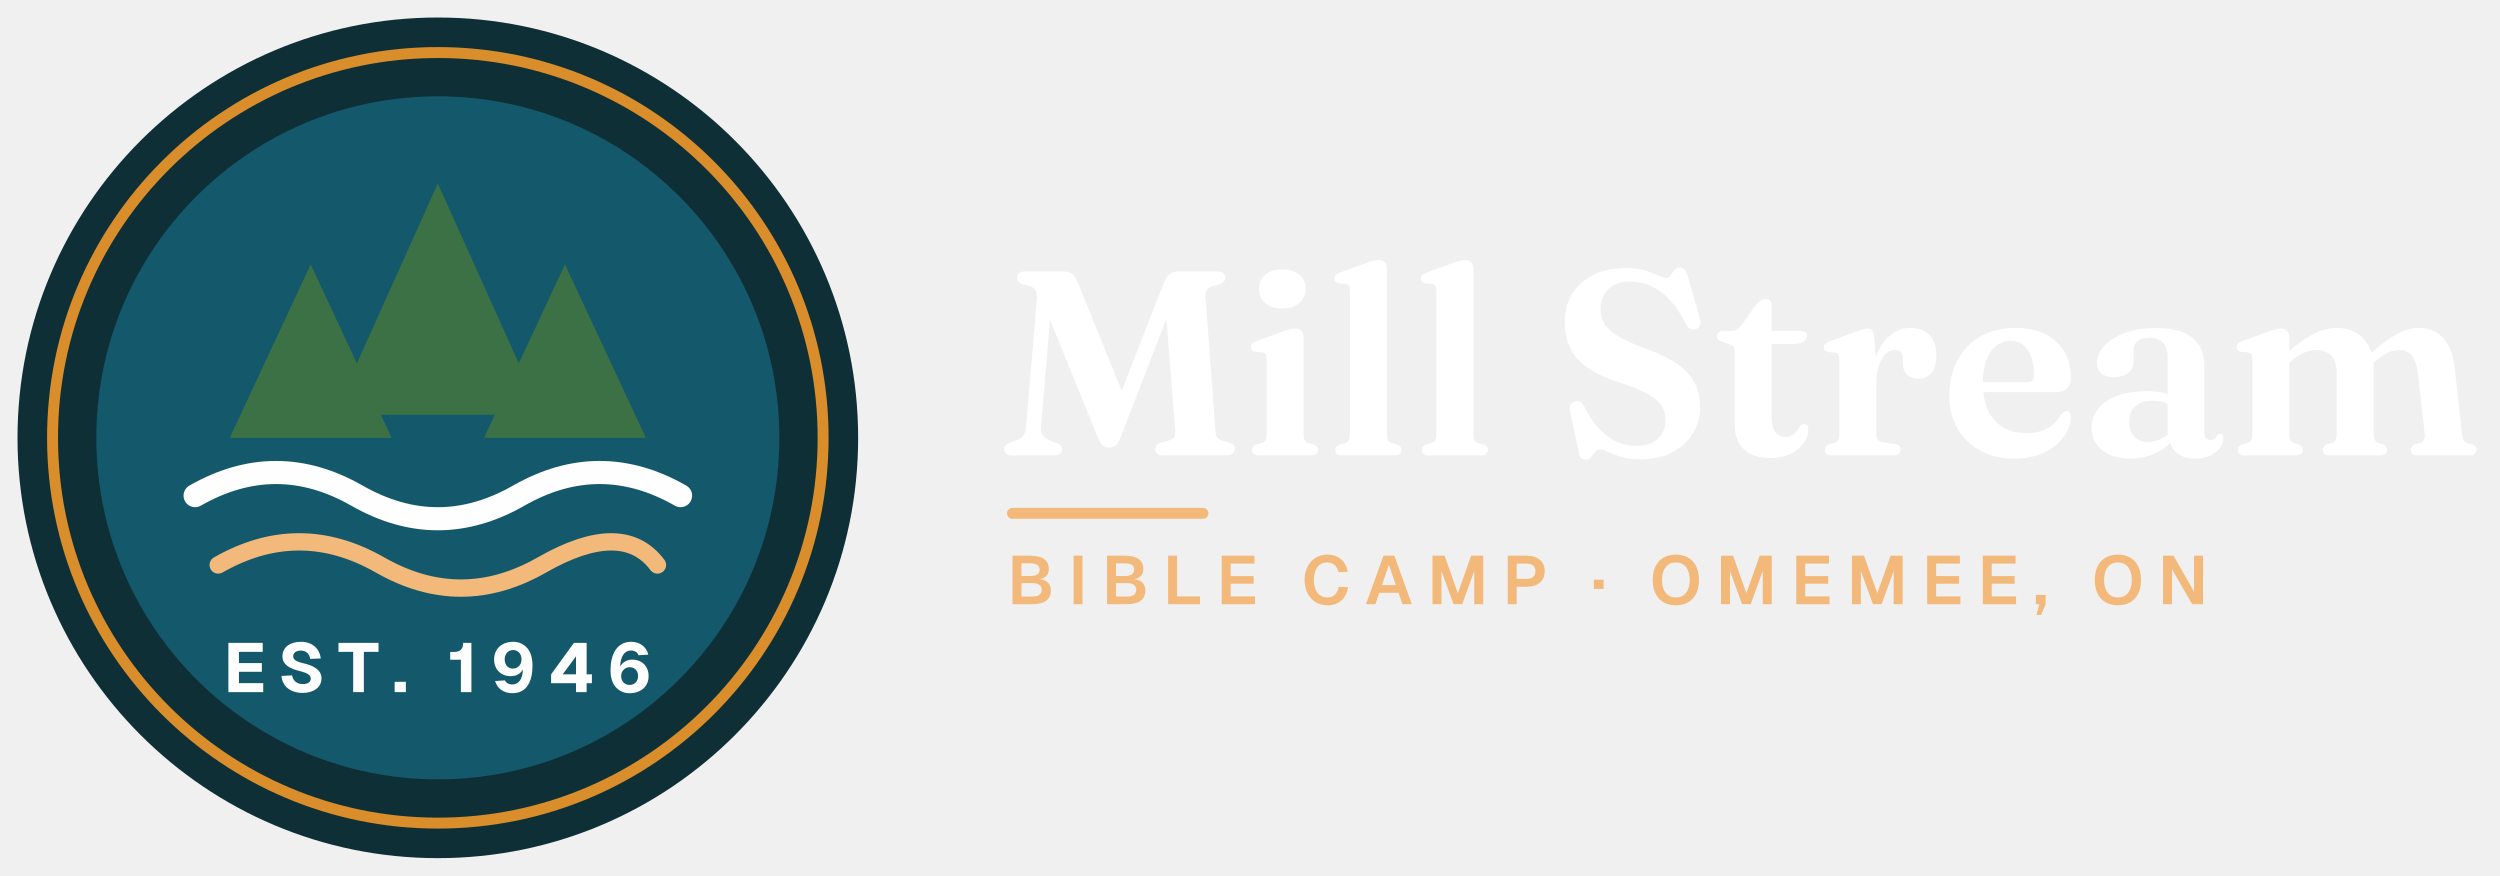
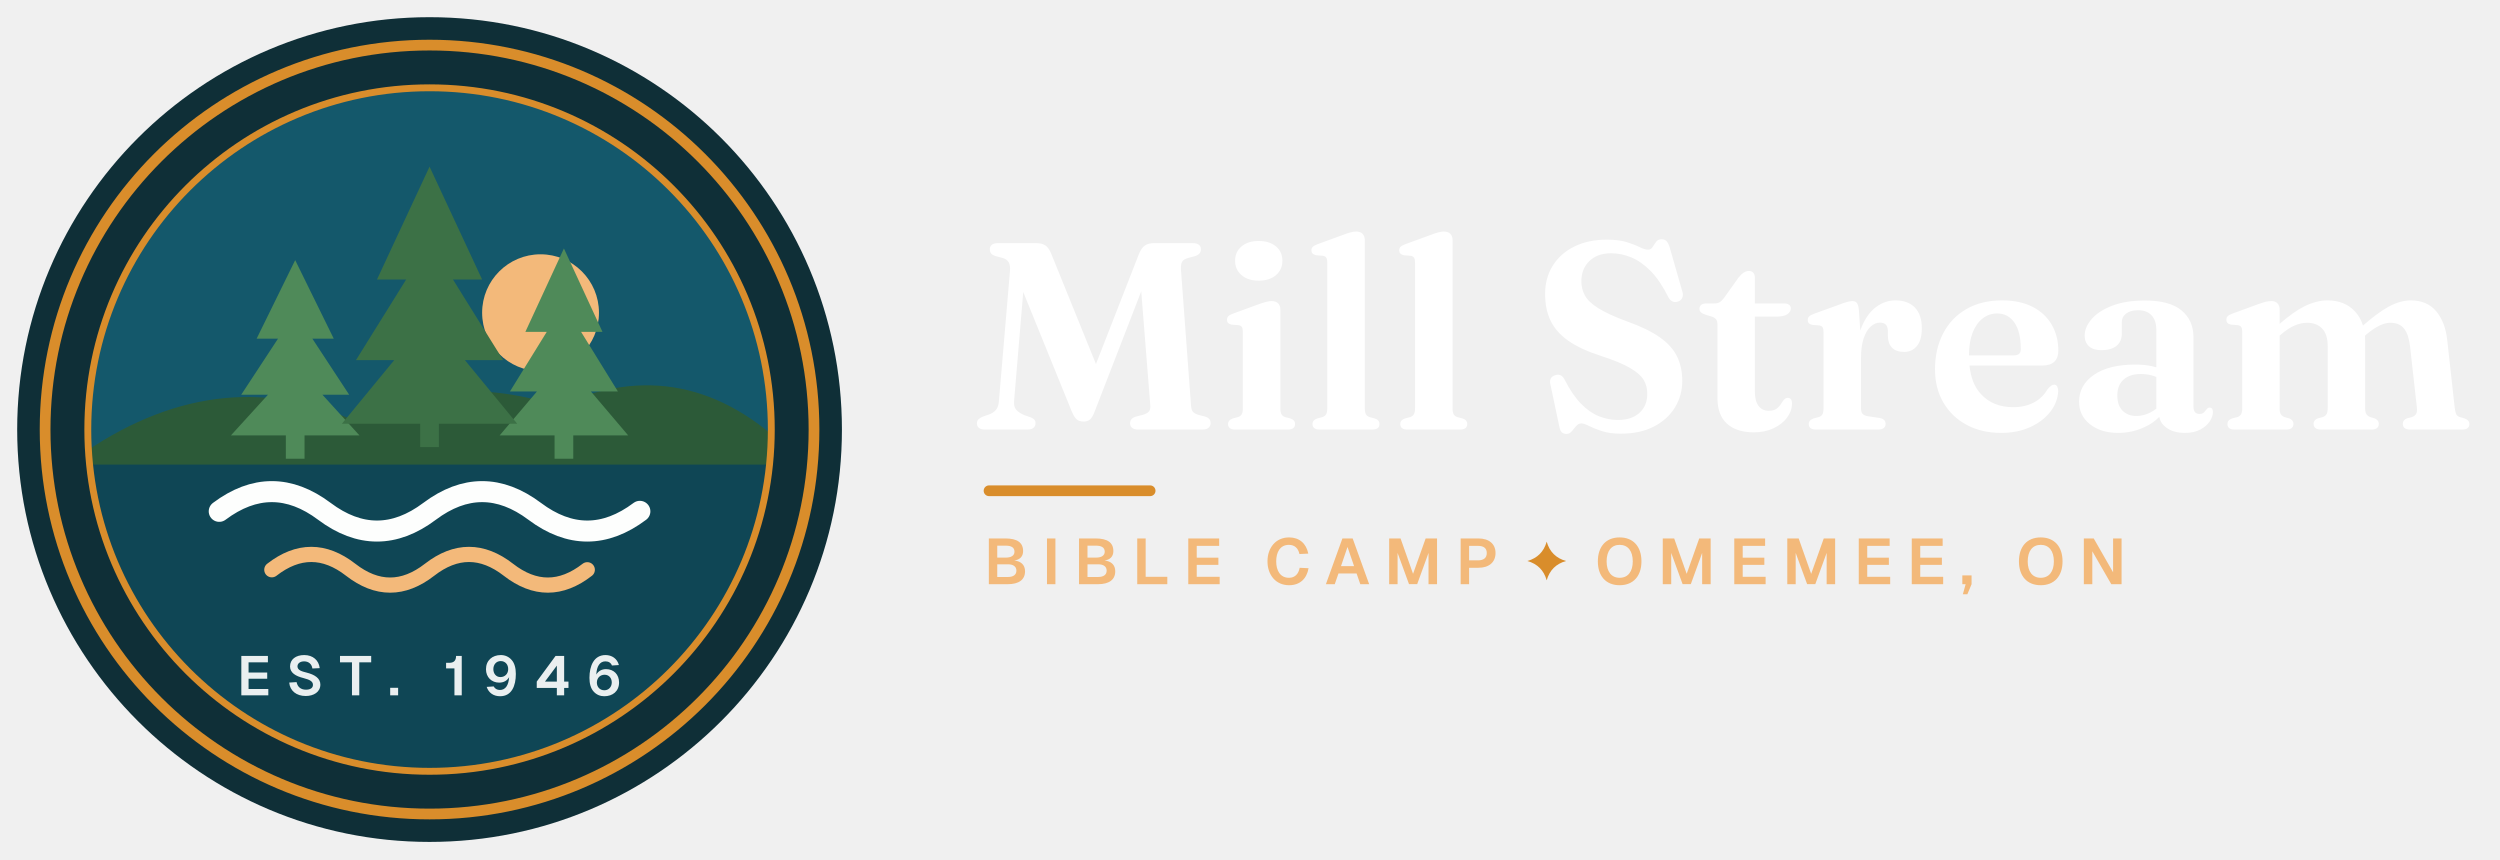
- <svg xmlns="http://www.w3.org/2000/svg" viewBox="0 0 571 200" width="5710" height="2000">
+ <svg xmlns="http://www.w3.org/2000/svg" viewBox="0 0 582 200" width="5820" height="2000">
  <g transform="translate(0 0) scale(1)">
    <circle cx="100" cy="100" r="96" fill="#0f2f37" />
-     <circle cx="100" cy="100" r="88" fill="none" stroke="#d98d2b" stroke-width="2.5" />
-     <circle cx="100" cy="100" r="78" fill="#14586b" />
-     <g transform="translate(100 100) scale(1.32) translate(-100 -102)">
-       <g fill="#3c7146">
-         <path d="M100 58 L 82 98 H 118Z" />
-         <path d="M78 72 L 64 102 H 92Z" />
-         <path d="M122 72 L 108 102 H 136Z" />
+     <circle cx="100" cy="100" r="89.5" fill="none" stroke="#d98d2b" stroke-width="2.5" />
+     <g transform="translate(100 100) scale(1.36) translate(-100 -100)">
+       <clipPath id="scene6">
+         <circle cx="100" cy="100" r="58.5" />
+       </clipPath>
+       <g clip-path="url(#scene6)">
+         <circle cx="100" cy="100" r="58.5" fill="#14586b" />
+         <circle cx="119" cy="80" r="10" fill="#f3b97a" />
+         <path d="M38 106 Q62 88 86 98 Q104 90 122 96 Q144 86 162 104 L162 130 L38 130Z" fill="#2c5a38" />
+         <rect x="30" y="106" width="140" height="70" fill="#0f4655" />
      </g>
-       <path d="M58 112 Q 72 104 86 112 T 114 112 T 142 112" stroke="#fdfefd" stroke-width="4" fill="none" stroke-linecap="round" />
-       <path d="M62 124 Q 76 116 90 124 T 118 124 T 138 124" stroke="#f3b97a" stroke-width="3" fill="none" stroke-linecap="round" />
-       <path fill="#fdfefd" d="M63.76 137.48L63.76 146L69.79 146L69.79 144.45L65.59 144.45L65.59 142.48L69.55 142.48L69.55 140.97L65.59 140.97L65.59 139.03L69.70 139.03L69.70 137.48ZM74.78 143.10L72.95 143.20C73.08 145.00 74.52 146.14 76.61 146.14C78.44 146.14 79.87 145.23 79.87 143.61C79.87 142.26 78.66 141.43 76.76 141.01C75.87 140.79 75.01 140.56 74.97 139.83C74.95 139.22 75.50 138.81 76.29 138.81C77.19 138.81 77.81 139.38 77.91 140.25L79.74 140.18C79.55 138.45 78.25 137.29 76.33 137.29C74.40 137.29 73.11 138.26 73.11 139.81C73.11 141.19 74.29 141.93 76.14 142.36C77.46 142.70 78.00 143.05 78.01 143.67C78.02 144.28 77.47 144.61 76.65 144.61C75.59 144.61 74.95 144.02 74.78 143.10ZM89.74 137.48L82.81 137.48L82.81 139.03L85.35 139.03L85.35 146L87.20 146L87.20 139.03L89.74 139.03ZM92.53 144.21L92.53 146L94.47 146L94.47 144.21ZM102.80 139.05L102.14 139.05L102.14 140.40L103.99 140.40L103.99 146L105.81 146L105.81 137.48L104.38 137.48C104.37 138.56 103.87 139.05 102.80 139.05ZM109.74 140.36C109.74 142.09 110.95 143.24 112.59 143.24C113.69 143.24 114.35 142.74 114.73 142.09C114.66 143.68 114.06 144.68 112.85 144.68C112.30 144.68 111.85 144.43 111.61 143.97L109.90 144.08C110.32 145.42 111.41 146.19 112.91 146.19C115.45 146.19 116.38 144.04 116.38 141.44C116.38 140.16 116.08 139.12 115.53 138.45C114.88 137.66 113.99 137.29 113.04 137.29C111.17 137.29 109.74 138.43 109.74 140.36ZM111.57 140.34C111.57 139.42 112.14 138.72 113.02 138.72C113.92 138.72 114.49 139.42 114.48 140.34C114.47 141.24 113.88 141.93 112.97 141.93C112.11 141.93 111.57 141.24 111.57 140.34ZM125.75 137.48L123.54 137.48L119.60 142.93L119.60 144.46L123.91 144.46L123.91 146L125.75 146L125.75 144.46L126.66 144.46L126.66 142.92L125.75 142.92ZM121.61 142.92L123.91 139.80L123.91 142.92ZM134.73 139.62L136.42 139.52C136.09 138.10 134.87 137.29 133.46 137.29C130.93 137.29 129.88 139.56 129.88 142.18C129.88 143.41 130.17 144.43 130.75 145.09C131.38 145.82 132.22 146.19 133.16 146.19C135.05 146.19 136.47 145.11 136.47 143.22C136.47 141.52 135.32 140.38 133.63 140.38C132.75 140.38 132.01 140.78 131.55 141.56C131.62 139.88 132.25 138.80 133.42 138.80C134.06 138.80 134.51 139.09 134.73 139.62ZM131.72 143.22C131.73 142.33 132.35 141.69 133.24 141.69C134.07 141.69 134.65 142.33 134.65 143.22C134.65 144.10 134.05 144.76 133.19 144.76C132.32 144.76 131.71 144.10 131.72 143.22Z" />
+       <path fill="#4f8a59" d="M77 71 L83.6 84.44 L70.4 84.44ZM77 79.96 L86.24 94.04 L67.76 94.04ZM77 88.92 L88 101 L66 101ZM75.4 100h3.2v5h-3.2ZM123 69 L129.6 83.28 L116.4 83.28ZM123 78.52 L132.24 93.48 L113.76 93.48ZM123 88.04 L134 101 L112 101ZM121.4 100h3.2v5h-3.2Z" />
+       <path fill="#3c7146" d="M100 55 L109 74.32 L91 74.32ZM100 67.88 L112.6 88.12 L87.4 88.12ZM100 80.76 L115 99 L85 99ZM98.4 98h3.2v5h-3.2Z" />
+       <path d="M64 114 c6 -4.5 12 -4.5 18 0 s12 4.5 18 0 s12 -4.5 18 0 s12 4.5 18 0" stroke="#fdfefd" stroke-width="3.6" fill="none" stroke-linecap="round" />
+       <path d="M73 124 c4.5 -3.5 9 -3.5 13.5 0 s9 3.5 13.5 0 s9 -3.5 13.5 0 s9 3.5 13.5 0" stroke="#f3b97a" stroke-width="2.6" fill="none" stroke-linecap="round" />
+       <path fill="#fdfefd" fill-opacity="0.92" d="M67.78 138.75L67.78 145.50L72.40 145.50L72.40 144.41L69.02 144.41L69.02 142.65L72.21 142.65L72.21 141.59L69.02 141.59L69.02 139.85L72.33 139.85L72.33 138.75ZM77.24 143.23L75.98 143.31C76.09 144.71 77.21 145.61 78.80 145.61C80.18 145.61 81.31 144.92 81.31 143.65C81.31 142.58 80.34 141.95 78.94 141.60C78.20 141.41 77.41 141.22 77.39 140.56C77.38 140.03 77.85 139.68 78.53 139.68C79.31 139.68 79.85 140.16 79.94 140.90L81.20 140.84C81.05 139.51 80.05 138.60 78.55 138.60C77.09 138.60 76.12 139.35 76.12 140.55C76.12 141.64 77.08 142.21 78.42 142.54C79.56 142.83 80.04 143.14 80.04 143.70C80.05 144.25 79.56 144.53 78.85 144.53C77.93 144.53 77.39 144.02 77.24 143.23ZM90.01 138.75L84.67 138.75L84.67 139.85L86.72 139.85L86.72 145.50L87.97 145.50L87.97 139.85L90.01 139.85ZM93.26 144.21L93.26 145.50L94.62 145.50L94.62 144.21ZM103.35 139.93L102.83 139.93L102.83 140.88L104.26 140.88L104.26 145.50L105.51 145.50L105.51 138.75L104.54 138.75C104.53 139.57 104.16 139.93 103.35 139.93ZM109.66 141.03C109.66 142.39 110.61 143.32 111.92 143.32C112.74 143.32 113.29 142.95 113.62 142.39C113.53 143.76 113.01 144.58 112.04 144.58C111.56 144.58 111.18 144.36 110.98 143.97L109.78 144.05C110.11 145.07 110.96 145.65 112.07 145.65C114.06 145.65 114.77 143.88 114.77 141.83C114.77 140.81 114.53 139.98 114.07 139.46C113.57 138.87 112.90 138.60 112.20 138.60C110.75 138.60 109.66 139.51 109.66 141.03ZM110.92 141.01C110.92 140.22 111.43 139.63 112.18 139.63C112.96 139.63 113.47 140.22 113.46 141.01C113.46 141.79 112.92 142.37 112.13 142.37C111.40 142.37 110.92 141.79 110.92 141.01ZM123.04 138.75L121.57 138.75L118.35 143.14L118.35 144.23L121.79 144.23L121.79 145.50L123.04 145.50L123.04 144.23L123.78 144.23L123.78 143.14L123.04 143.14ZM119.76 143.14L121.79 140.41L121.79 143.14ZM131.22 140.39L132.41 140.31C132.13 139.22 131.21 138.60 130.12 138.60C128.14 138.60 127.37 140.44 127.37 142.50C127.37 143.50 127.60 144.31 128.07 144.83C128.56 145.39 129.21 145.65 129.90 145.65C131.37 145.65 132.44 144.78 132.44 143.29C132.44 141.93 131.54 141.01 130.20 141.01C129.49 141.01 128.90 141.33 128.54 141.94C128.61 140.53 129.14 139.68 130.10 139.68C130.64 139.68 131.04 139.92 131.22 140.39ZM128.64 143.29C128.65 142.52 129.20 141.97 129.97 141.97C130.69 141.97 131.19 142.52 131.19 143.29C131.19 144.06 130.66 144.63 129.92 144.63C129.16 144.63 128.63 144.06 128.64 143.29Z" />
    </g>
+     <circle cx="100" cy="100" r="79.56" fill="none" stroke="#d98d2b" stroke-width="1.6" />
  </g>
-   <path fill="#ffffff" d="M246.21 64.61L256.20 89.24L265.77 64.73Q266.34 63.20 267.13 62.60Q267.93 62 269.31 62L269.31 62L277.98 62Q278.91 62 279.38 62.36Q279.84 62.72 279.84 63.38L279.84 63.38Q279.84 63.95 279.52 64.33Q279.21 64.70 278.55 64.91L278.55 64.91L277.02 65.33Q276 65.60 275.64 66.14Q275.28 66.68 275.34 67.88L275.34 67.88L277.62 98.57Q277.68 99.59 278.06 100.01Q278.43 100.43 279.33 100.70L279.33 100.70L280.83 101.09Q281.46 101.30 281.75 101.66Q282.03 102.02 282.03 102.56L282.03 102.56Q282.03 103.16 281.58 103.58Q281.13 104 280.20 104L280.20 104L265.74 104Q264.81 104 264.35 103.63Q263.88 103.25 263.88 102.62L263.88 102.62Q263.88 102.08 264.17 101.70Q264.45 101.33 265.17 101.09L265.17 101.09L266.70 100.70Q267.75 100.40 268.13 99.95Q268.50 99.50 268.44 98.57L268.44 98.57L266.40 72.86L255.93 99.89Q255.39 101.33 254.82 101.77Q254.25 102.20 253.47 102.20L253.47 102.20Q252.90 102.20 252.42 102.03Q251.94 101.87 251.53 101.36Q251.13 100.85 250.68 99.77L250.68 99.77L239.82 73.01L237.75 97.67Q237.66 98.96 238.31 99.62Q238.95 100.28 240.09 100.76L240.09 100.76L241.56 101.27Q242.04 101.48 242.31 101.77Q242.58 102.05 242.58 102.56L242.58 102.56Q242.58 103.22 242.13 103.61Q241.68 104 240.75 104L240.75 104L231.21 104Q230.28 104 229.83 103.63Q229.38 103.25 229.38 102.62Q229.38 101.99 229.77 101.64Q230.16 101.30 230.79 101.06L230.79 101.06L231.99 100.64Q233.01 100.31 233.63 99.62Q234.24 98.93 234.33 97.64L234.33 97.64L236.82 68.42Q236.94 67.01 236.53 66.31Q236.13 65.60 235.11 65.33L235.11 65.33L233.64 64.94Q232.95 64.73 232.62 64.37Q232.29 64.01 232.29 63.41L232.29 63.41Q232.29 62 234.18 62L234.18 62L242.73 62Q244.02 62 244.81 62.52Q245.61 63.05 246.21 64.61L246.21 64.61ZM297.75 76.94L297.75 76.94L297.75 99.20Q297.75 100.13 298.00 100.56Q298.26 101 298.80 101.18L298.80 101.18L299.94 101.48Q300.51 101.66 300.78 101.97Q301.05 102.29 301.05 102.77L301.05 102.77Q301.05 103.34 300.66 103.67Q300.27 104 299.40 104L299.40 104L287.58 104Q286.74 104 286.35 103.67Q285.96 103.34 285.96 102.77L285.96 102.77Q285.96 102.32 286.23 102.00Q286.50 101.69 287.07 101.48L287.07 101.48L288.24 101.18Q288.78 100.97 289.03 100.55Q289.29 100.13 289.29 99.20L289.29 99.20L289.29 82.01Q289.29 81.23 289.06 80.90Q288.84 80.57 288.33 80.48L288.33 80.48L286.74 80.36Q286.20 80.24 285.96 79.97Q285.72 79.70 285.72 79.28L285.72 79.28Q285.72 78.77 286.00 78.47Q286.29 78.17 287.10 77.87L287.10 77.87L292.68 75.83Q293.85 75.41 294.55 75.23Q295.26 75.05 295.74 75.05L295.74 75.05Q296.76 75.05 297.25 75.58Q297.75 76.10 297.75 76.94ZM292.86 70.46L292.86 70.46Q290.46 70.46 289.00 69.22Q287.55 67.97 287.55 65.96L287.55 65.96Q287.55 63.95 289.00 62.73Q290.46 61.52 292.86 61.52L292.86 61.52Q295.29 61.52 296.74 62.73Q298.20 63.95 298.20 65.96L298.20 65.96Q298.20 67.97 296.74 69.22Q295.29 70.46 292.86 70.46ZM316.77 61.31L316.77 61.31L316.77 99.20Q316.77 100.13 317.02 100.56Q317.28 101 317.82 101.18L317.82 101.18L318.96 101.48Q319.53 101.66 319.80 101.97Q320.07 102.29 320.07 102.77L320.07 102.77Q320.07 103.34 319.68 103.67Q319.29 104 318.42 104L318.42 104L306.60 104Q305.76 104 305.37 103.67Q304.98 103.34 304.98 102.77L304.98 102.77Q304.98 102.32 305.25 102.00Q305.52 101.69 306.09 101.48L306.09 101.48L307.26 101.18Q307.80 100.97 308.05 100.55Q308.31 100.13 308.31 99.20L308.31 99.20L308.31 66.35Q308.31 65.60 308.08 65.27Q307.86 64.94 307.35 64.85L307.35 64.85L305.76 64.73Q305.22 64.58 304.98 64.31Q304.74 64.04 304.74 63.62L304.74 63.62Q304.74 63.14 305.04 62.84Q305.34 62.54 306.12 62.24L306.12 62.24L311.70 60.20Q312.90 59.75 313.59 59.57Q314.28 59.39 314.79 59.39L314.79 59.39Q315.78 59.39 316.27 59.91Q316.77 60.44 316.77 61.31ZM336.54 61.31L336.54 61.31L336.54 99.20Q336.54 100.13 336.79 100.56Q337.05 101 337.59 101.18L337.59 101.18L338.73 101.48Q339.30 101.66 339.57 101.97Q339.84 102.29 339.84 102.77L339.84 102.77Q339.84 103.34 339.45 103.67Q339.06 104 338.19 104L338.19 104L326.37 104Q325.53 104 325.14 103.67Q324.75 103.34 324.75 102.77L324.75 102.77Q324.75 102.32 325.02 102.00Q325.29 101.69 325.86 101.48L325.86 101.48L327.03 101.18Q327.57 100.97 327.82 100.55Q328.08 100.13 328.08 99.20L328.08 99.20L328.08 66.35Q328.08 65.60 327.85 65.27Q327.63 64.94 327.12 64.85L327.12 64.85L325.53 64.73Q324.99 64.58 324.75 64.31Q324.51 64.04 324.51 63.62L324.51 63.62Q324.51 63.14 324.81 62.84Q325.11 62.54 325.89 62.24L325.89 62.24L331.47 60.20Q332.67 59.75 333.36 59.57Q334.05 59.39 334.56 59.39L334.56 59.39Q335.55 59.39 336.04 59.91Q336.54 60.44 336.54 61.31ZM374.40 104.93L374.40 104.93Q371.94 104.93 370.17 104.34Q368.40 103.76 367.27 103.19Q366.15 102.62 365.61 102.62L365.61 102.62Q365.01 102.62 364.62 102.98Q364.23 103.34 363.88 103.81Q363.54 104.27 363.15 104.63Q362.76 104.99 362.19 104.99L362.19 104.99Q361.56 104.99 361.15 104.61Q360.75 104.24 360.60 103.37L360.60 103.37L358.53 93.59Q358.41 92.93 358.69 92.45Q358.98 91.97 359.64 91.76L359.64 91.76Q360.36 91.52 360.90 91.79Q361.44 92.06 361.83 92.84L361.83 92.84Q363.54 96.20 365.47 98.18Q367.41 100.16 369.51 101Q371.61 101.84 373.80 101.84L373.80 101.84Q376.86 101.84 378.63 100.25Q380.40 98.66 380.40 95.99L380.40 95.99Q380.43 94.25 379.62 92.86Q378.81 91.46 376.56 90.14Q374.31 88.82 369.90 87.38L369.90 87.38Q365.34 85.91 362.59 83.97Q359.85 82.04 358.62 79.46Q357.39 76.88 357.39 73.46L357.39 73.46Q357.39 69.83 359.11 67.07Q360.84 64.31 363.97 62.77Q367.11 61.22 371.31 61.22L371.31 61.22Q374.01 61.22 375.78 61.77Q377.55 62.33 378.69 62.90Q379.83 63.47 380.58 63.47L380.58 63.47Q381.24 63.47 381.60 62.88Q381.96 62.30 382.38 61.72Q382.80 61.13 383.64 61.13L383.64 61.13Q384.30 61.13 384.73 61.55Q385.17 61.97 385.50 63.11L385.50 63.11L388.32 72.95Q388.56 73.73 388.27 74.34Q387.99 74.96 387.30 75.17L387.30 75.17Q386.61 75.41 386.05 75.13Q385.50 74.84 385.14 74.15L385.14 74.15Q383.28 70.43 381.16 68.28Q379.05 66.14 376.80 65.21Q374.55 64.28 372.24 64.28L372.24 64.28Q369.18 64.28 367.36 66.03Q365.55 67.79 365.55 70.61L365.55 70.61Q365.55 72.32 366.34 73.79Q367.14 75.26 369.36 76.66Q371.58 78.05 375.78 79.61L375.78 79.61Q380.43 81.26 383.17 83.18Q385.92 85.10 387.10 87.52Q388.29 89.93 388.29 93.05L388.29 93.05Q388.29 96.32 386.64 99.02Q384.99 101.72 381.90 103.33Q378.81 104.93 374.40 104.93ZM394.86 78.53L394.86 78.53L393.48 78.11Q392.76 77.87 392.46 77.56Q392.16 77.24 392.16 76.82L392.16 76.82Q392.16 76.22 392.56 75.91Q392.97 75.59 393.66 75.59L393.66 75.59L395.49 75.59Q396.21 75.59 396.69 75.32Q397.17 75.05 397.68 74.36L397.68 74.36L400.95 69.77Q401.58 68.99 402.15 68.63Q402.72 68.27 403.29 68.27L403.29 68.27Q403.92 68.27 404.28 68.66Q404.64 69.05 404.64 69.80L404.64 69.80L404.64 75.59L411.24 75.59Q411.93 75.59 412.33 75.88Q412.74 76.16 412.74 76.70L412.74 76.70Q412.74 77.48 411.96 78.02Q411.18 78.56 409.44 78.56L409.44 78.56L404.64 78.56L404.64 95.45Q404.64 97.55 405.46 98.66Q406.29 99.77 407.76 99.77L407.76 99.77Q408.87 99.77 409.48 99.33Q410.10 98.90 410.46 98.33Q410.82 97.76 411.16 97.33Q411.51 96.89 412.05 96.86L412.05 96.86Q412.50 96.86 412.75 97.16Q413.01 97.46 413.01 98.15L413.01 98.15Q412.98 99.86 411.88 101.33Q410.79 102.80 408.84 103.72Q406.89 104.63 404.40 104.63L404.40 104.63Q400.56 104.63 398.38 102.69Q396.21 100.76 396.21 96.86L396.21 96.86L396.21 80.30Q396.21 79.52 395.89 79.14Q395.58 78.77 394.86 78.53ZM428.07 76.97L428.07 76.97L428.40 81.68Q428.55 81.23 428.73 80.81L428.73 80.81Q429.96 77.87 431.97 76.39Q433.98 74.90 436.29 74.90L436.29 74.90Q439.14 74.90 440.70 76.52Q442.26 78.14 442.26 81.17L442.26 81.17Q442.26 83.87 441.15 85.19Q440.04 86.51 438.27 86.51L438.27 86.51Q436.47 86.51 435.54 85.55Q434.61 84.59 434.61 82.88L434.61 82.88L434.61 81.80Q434.58 80.84 434.16 80.38Q433.74 79.91 432.78 79.91L432.78 79.91Q431.73 79.91 430.75 80.78Q429.78 81.65 429.16 83.42Q428.55 85.19 428.55 87.95L428.55 87.95L428.55 99.17Q428.55 100.04 428.89 100.44Q429.24 100.85 430.14 101L430.14 101L432.72 101.39Q433.41 101.51 433.75 101.84Q434.10 102.17 434.10 102.74L434.10 102.74Q434.10 103.34 433.66 103.67Q433.23 104 432.42 104L432.42 104L418.41 104Q417.57 104 417.18 103.67Q416.79 103.34 416.79 102.77L416.79 102.77Q416.79 102.32 417.06 102.00Q417.33 101.69 417.90 101.48L417.90 101.48L419.07 101.18Q419.61 101 419.86 100.56Q420.12 100.13 420.12 99.20L420.12 99.20L420.12 82.07Q420.12 81.29 419.89 80.96Q419.67 80.63 419.16 80.54L419.16 80.54L417.57 80.42Q417.03 80.30 416.79 80.03Q416.55 79.76 416.55 79.34L416.55 79.34Q416.55 78.83 416.85 78.53Q417.15 78.23 417.93 77.93L417.93 77.93L423.39 75.95Q424.86 75.38 425.55 75.22Q426.24 75.05 426.63 75.05L426.63 75.05Q427.29 75.05 427.62 75.48Q427.95 75.92 428.07 76.97ZM473.01 86.27L473.01 86.27Q473.01 87.86 472.11 88.72Q471.21 89.57 469.47 89.57L469.47 89.57L453.00 89.57Q453.42 93.74 455.61 96.05L455.61 96.05Q458.31 98.96 462.84 98.96L462.84 98.96Q465.48 98.96 467.47 97.91Q469.47 96.86 470.58 94.91L470.58 94.91Q471.12 94.31 471.43 94.10Q471.75 93.89 472.08 93.89L472.08 93.89Q472.56 93.89 472.77 94.33Q472.98 94.76 472.98 95.36L472.98 95.36Q472.86 97.88 471.18 100.03Q469.50 102.17 466.65 103.46Q463.80 104.75 460.11 104.75L460.11 104.75Q455.76 104.75 452.40 102.97Q449.04 101.18 447.13 97.95Q445.23 94.73 445.23 90.41L445.23 90.41Q445.23 85.88 447.04 82.37Q448.86 78.86 452.25 76.88Q455.64 74.90 460.35 74.90L460.35 74.90Q464.37 74.90 467.20 76.36Q470.04 77.81 471.52 80.38Q473.01 82.94 473.01 86.27ZM452.88 87.29L463.02 87.29Q464.55 87.29 464.55 85.91L464.55 85.91Q464.55 81.95 463.11 79.89Q461.67 77.84 459.24 77.84L459.24 77.84Q457.38 77.84 455.94 78.98Q454.50 80.12 453.69 82.22L453.69 82.22Q452.88 84.32 452.88 87.29L452.88 87.29ZM477.69 97.73L477.69 97.73Q477.69 93.98 481.03 91.67Q484.38 89.36 490.38 89.36L490.38 89.36Q492.33 89.36 493.92 89.69L493.92 89.69Q494.52 89.81 495.09 89.99L495.09 89.99L495.09 81.53Q495.09 79.43 494.02 78.28Q492.96 77.12 491.01 77.12L491.01 77.12Q489.24 77.12 488.28 77.87Q487.32 78.62 487.32 79.73L487.32 79.73L487.32 82.37Q487.32 84.17 486.12 85.14Q484.92 86.12 482.73 86.12L482.73 86.12Q480.87 86.12 479.91 85.23Q478.95 84.35 478.95 82.82L478.95 82.82Q478.95 80.93 480.51 79.12Q482.07 77.30 485.10 76.12Q488.13 74.93 492.57 74.93L492.57 74.93Q498.09 74.93 500.77 77.17Q503.46 79.40 503.46 83.21L503.46 83.21L503.46 98.81Q503.46 99.65 503.80 100.07Q504.15 100.49 504.78 100.49L504.78 100.49Q505.44 100.49 505.77 100.17Q506.10 99.86 506.34 99.53L506.34 99.53Q506.49 99.32 506.67 99.19Q506.85 99.05 507.12 99.05L507.12 99.05Q507.48 99.05 507.66 99.32Q507.84 99.59 507.84 100.04L507.84 100.04Q507.84 101.06 507.13 102.14Q506.43 103.22 505.03 103.98Q503.64 104.75 501.54 104.75L501.54 104.75Q498.87 104.75 497.28 103.52L497.28 103.52Q496.05 102.62 495.75 101.15L495.75 101.15Q494.37 102.59 492.42 103.46L492.42 103.46Q489.63 104.75 486.51 104.75L486.51 104.75Q482.58 104.75 480.13 102.80Q477.69 100.85 477.69 97.73ZM495.09 99.29L495.09 92.15Q494.49 91.91 493.89 91.76L493.89 91.76Q492.81 91.49 491.58 91.49L491.58 91.49Q489.09 91.49 487.69 92.77Q486.30 94.04 486.30 96.29Q486.30 98.54 487.48 99.74Q488.67 100.94 490.56 100.94L490.56 100.94Q492.18 100.94 493.68 100.19L493.68 100.19Q494.43 99.83 495.09 99.29L495.09 99.29ZM522.87 76.94L522.87 76.94L522.87 80.18Q525.99 77.48 528.36 76.28L528.36 76.28Q531.15 74.90 533.64 74.90L533.64 74.90Q537.51 74.90 539.82 77.36L539.82 77.36Q541.08 78.71 541.65 80.57L541.65 80.57Q544.95 77.69 547.38 76.34L547.38 76.34Q550.02 74.90 552.42 74.90L552.42 74.90Q556.11 74.90 558.16 77.38Q560.22 79.85 560.64 83.96L560.64 83.96L562.32 99.11Q562.44 100.10 562.66 100.55Q562.89 101 563.46 101.18L563.46 101.18L564.51 101.48Q565.08 101.69 565.35 102.00Q565.62 102.32 565.62 102.77L565.62 102.77Q565.62 103.34 565.23 103.67Q564.84 104 564.00 104L564.00 104L552.30 104Q550.62 104 550.62 102.68L550.62 102.68Q550.62 101.87 551.55 101.48L551.55 101.48L552.69 101.18Q553.29 100.97 553.59 100.52Q553.89 100.07 553.80 99.11L553.80 99.11L552.24 85.19Q551.94 82.58 550.90 81.26Q549.87 79.94 547.83 79.94L547.83 79.94Q546.63 79.94 545.28 80.62Q543.93 81.29 542.40 82.58L542.40 82.58L542.10 82.85Q542.13 83.39 542.13 83.96L542.13 83.96L542.13 99.11Q542.13 100.10 542.41 100.53Q542.70 100.97 543.27 101.18L543.27 101.18L544.29 101.48Q545.22 101.90 545.22 102.68L545.22 102.68Q545.22 104 543.57 104L543.57 104L532.20 104Q530.52 104 530.52 102.68L530.52 102.68Q530.52 101.87 531.45 101.48L531.45 101.48L532.59 101.18Q533.19 100.97 533.44 100.52Q533.70 100.07 533.70 99.11L533.70 99.11L533.70 85.19Q533.70 82.55 532.45 81.25Q531.21 79.94 529.05 79.94L529.05 79.94Q527.70 79.94 526.23 80.57Q524.76 81.20 523.17 82.58L523.17 82.58L522.87 82.85L522.87 99.20Q522.87 100.13 523.14 100.55Q523.41 100.97 523.95 101.18L523.95 101.18L525.03 101.48Q525.99 101.87 525.99 102.68L525.99 102.68Q525.99 104 524.31 104L524.31 104L512.73 104Q511.89 104 511.50 103.67Q511.11 103.34 511.11 102.77L511.11 102.77Q511.11 102.32 511.36 102.00Q511.62 101.69 512.19 101.48L512.19 101.48L513.39 101.18Q513.93 100.97 514.18 100.55Q514.44 100.13 514.44 99.20L514.44 99.20L514.44 82.01Q514.44 81.23 514.21 80.90Q513.99 80.57 513.48 80.48L513.48 80.48L511.89 80.36Q511.35 80.24 511.11 79.97Q510.87 79.70 510.87 79.28L510.87 79.28Q510.87 78.77 511.15 78.47Q511.44 78.17 512.25 77.87L512.25 77.87L517.83 75.83Q518.97 75.41 519.66 75.23Q520.35 75.05 520.98 75.05L520.98 75.05Q521.91 75.05 522.39 75.58Q522.87 76.10 522.87 76.94Z" />
-   <rect x="230" y="116" width="46" height="2.5" rx="1.25" fill="#f3b97a" />
-   <path fill="#f3b97a" d="M231.25 138L235.83 138C238.55 138 240.02 136.89 240.02 134.86C240.02 133.37 239.06 132.43 237.39 132.26C238.75 132.10 239.55 131.29 239.55 130.00C239.55 127.89 238.10 126.92 235.21 126.92L231.25 126.92ZM233.29 136.25L233.29 133.18L235.88 133.18C237.14 133.18 237.92 133.71 237.92 134.72C237.92 135.74 237.14 136.25 235.88 136.25ZM233.29 131.56L233.29 128.67L235.35 128.67C236.71 128.67 237.46 129.14 237.46 130.12C237.46 131.07 236.66 131.56 235.35 131.56ZM245.21 126.92L245.21 138L247.25 138L247.25 126.92ZM252.85 138L257.43 138C260.15 138 261.61 136.89 261.61 134.86C261.61 133.37 260.66 132.43 258.99 132.26C260.35 132.10 261.14 131.29 261.14 130.00C261.14 127.89 259.69 126.92 256.81 126.92L252.85 126.92ZM254.89 136.25L254.89 133.18L257.48 133.18C258.74 133.18 259.52 133.71 259.52 134.72C259.52 135.74 258.74 136.25 257.48 136.25ZM254.89 131.56L254.89 128.67L256.95 128.67C258.31 128.67 259.05 129.14 259.05 130.12C259.05 131.07 258.26 131.56 256.95 131.56ZM266.80 138L274.09 138L274.09 136.21L268.85 136.21L268.85 126.92L266.80 126.92ZM279.04 126.92L279.04 138L286.64 138L286.64 136.21L281.09 136.21L281.09 133.32L286.33 133.32L286.33 131.57L281.09 131.57L281.09 128.72L286.52 128.72L286.52 126.92ZM307.91 134.13L305.76 134.02C305.49 135.58 304.56 136.46 303.17 136.46C301.05 136.46 300.08 134.69 300.08 132.48C300.08 130.25 301.03 128.47 303.17 128.47C304.49 128.47 305.42 129.26 305.71 130.70L307.85 130.59C307.37 128.16 305.70 126.67 303.20 126.67C299.94 126.67 297.97 129.22 297.97 132.48C297.97 135.72 299.96 138.25 303.20 138.25C305.82 138.25 307.47 136.69 307.91 134.13ZM311.99 138L314.13 138L315.04 135.39L319.42 135.39L320.32 138L322.46 138L318.47 126.92L315.99 126.92ZM315.64 133.63L317.22 128.98L318.81 133.63ZM327.18 126.92L327.18 138L329.23 138L329.23 130.43L331.99 137.98L333.97 137.98L336.72 130.43L336.72 138L338.77 138L338.77 126.92L336.01 126.92L332.97 135.49L329.95 126.92ZM348.65 126.92L344.37 126.92L344.37 138L346.41 138L346.41 134.02L348.65 134.02C351.25 134.02 352.81 132.68 352.81 130.45C352.81 128.25 351.25 126.92 348.65 126.92ZM346.41 132.23L346.41 128.72L348.57 128.72C349.96 128.72 350.69 129.30 350.69 130.45C350.69 131.64 349.94 132.23 348.57 132.23ZM364.03 132.40L364.03 134.52L366.26 134.52L366.26 132.40ZM382.76 138.25C386.07 138.25 388.05 136.03 388.05 132.48C388.05 128.89 386.07 126.67 382.76 126.67C379.45 126.67 377.49 128.89 377.49 132.48C377.49 136.03 379.45 138.25 382.76 138.25ZM379.61 132.48C379.61 129.97 380.78 128.47 382.76 128.47C384.77 128.47 385.94 129.97 385.94 132.48C385.94 134.96 384.77 136.46 382.76 136.46C380.78 136.46 379.61 134.96 379.61 132.48ZM393.08 126.92L393.08 138L395.13 138L395.13 130.43L397.89 137.98L399.87 137.98L402.61 130.43L402.61 138L404.67 138L404.67 126.92L401.91 126.92L398.87 135.49L395.84 126.92ZM410.27 126.92L410.27 138L417.87 138L417.87 136.21L412.31 136.21L412.31 133.32L417.56 133.32L417.56 131.57L412.31 131.57L412.31 128.72L417.74 128.72L417.74 126.92ZM422.98 126.92L422.98 138L425.02 138L425.02 130.43L427.78 137.98L429.77 137.98L432.51 130.43L432.51 138L434.57 138L434.57 126.92L431.81 126.92L428.77 135.49L425.74 126.92ZM440.17 126.92L440.17 138L447.76 138L447.76 136.21L442.21 136.21L442.21 133.32L447.45 133.32L447.45 131.57L442.21 131.57L442.21 128.72L447.64 128.72L447.64 126.92ZM452.88 126.92L452.88 138L460.47 138L460.47 136.21L454.92 136.21L454.92 133.32L460.16 133.32L460.16 131.57L454.92 131.57L454.92 128.72L460.35 128.72L460.35 126.92ZM467.22 138L467.22 135.88L464.99 135.88L464.99 138L465.79 138L465.12 140.45L466.21 140.45ZM483.72 138.25C487.03 138.25 489.01 136.03 489.01 132.48C489.01 128.89 487.03 126.67 483.72 126.67C480.41 126.67 478.45 128.89 478.45 132.48C478.45 136.03 480.41 138.25 483.72 138.25ZM480.57 132.48C480.57 129.97 481.74 128.47 483.72 128.47C485.73 128.47 486.90 129.97 486.90 132.48C486.90 134.96 485.73 136.46 483.72 136.46C481.74 136.46 480.57 134.96 480.57 132.48ZM494.04 126.92L494.04 138L496.09 138L496.09 130.03L500.69 138L503.17 138L503.17 126.92L501.12 126.92L501.12 135.13L496.43 126.92Z" />
+   <path fill="#ffffff" d="M244.82 59.30L255.14 84.75L265.03 59.42Q265.62 57.84 266.44 57.22Q267.26 56.60 268.69 56.60L268.69 56.60L277.65 56.60Q278.61 56.60 279.09 56.97Q279.57 57.34 279.57 58.03L279.57 58.03Q279.57 58.62 279.24 59.00Q278.92 59.39 278.24 59.61L278.24 59.61L276.65 60.04Q275.60 60.32 275.23 60.88Q274.86 61.44 274.92 62.68L274.92 62.68L277.27 94.39Q277.34 95.44 277.72 95.88Q278.11 96.31 279.04 96.59L279.04 96.59L280.59 96.99Q281.24 97.21 281.54 97.58Q281.83 97.95 281.83 98.51L281.83 98.51Q281.83 99.13 281.37 99.57Q280.90 100 279.94 100L279.94 100L265.00 100Q264.04 100 263.56 99.61Q263.08 99.22 263.08 98.57L263.08 98.57Q263.08 98.02 263.37 97.63Q263.67 97.24 264.41 96.99L264.41 96.99L265.99 96.59Q267.07 96.28 267.46 95.81Q267.85 95.35 267.79 94.39L267.79 94.39L265.68 67.82L254.86 95.75Q254.30 97.24 253.71 97.69Q253.13 98.14 252.32 98.14L252.32 98.14Q251.73 98.14 251.23 97.97Q250.74 97.80 250.32 97.27Q249.90 96.75 249.44 95.63L249.44 95.63L238.21 67.98L236.07 93.46Q235.98 94.79 236.65 95.47Q237.31 96.16 238.49 96.65L238.49 96.65L240.01 97.18Q240.51 97.40 240.79 97.69Q241.07 97.98 241.07 98.51L241.07 98.51Q241.07 99.19 240.60 99.60Q240.14 100 239.18 100L239.18 100L229.32 100Q228.36 100 227.89 99.61Q227.43 99.22 227.43 98.57Q227.43 97.92 227.83 97.57Q228.23 97.21 228.88 96.96L228.88 96.96L230.12 96.53Q231.18 96.19 231.81 95.47Q232.45 94.76 232.54 93.43L232.54 93.43L235.11 63.23Q235.24 61.78 234.82 61.05Q234.40 60.32 233.35 60.04L233.35 60.04L231.83 59.64Q231.12 59.42 230.77 59.05Q230.43 58.68 230.43 58.06L230.43 58.06Q230.43 56.60 232.39 56.60L232.39 56.60L241.22 56.60Q242.55 56.60 243.38 57.14Q244.20 57.69 244.82 59.30L244.82 59.30ZM298.07 72.04L298.07 72.04L298.07 95.04Q298.07 96.00 298.34 96.45Q298.60 96.90 299.16 97.09L299.16 97.09L300.34 97.40Q300.93 97.58 301.21 97.91Q301.49 98.23 301.49 98.73L301.49 98.73Q301.49 99.32 301.08 99.66Q300.68 100 299.78 100L299.78 100L287.57 100Q286.70 100 286.29 99.66Q285.89 99.32 285.89 98.73L285.89 98.73Q285.89 98.26 286.17 97.94Q286.45 97.61 287.04 97.40L287.04 97.40L288.25 97.09Q288.81 96.87 289.07 96.44Q289.33 96.00 289.33 95.04L289.33 95.04L289.33 77.28Q289.33 76.47 289.10 76.13Q288.87 75.79 288.34 75.70L288.34 75.70L286.70 75.57Q286.14 75.45 285.89 75.17Q285.64 74.89 285.64 74.46L285.64 74.46Q285.64 73.93 285.94 73.62Q286.23 73.31 287.07 73.00L287.07 73.00L292.84 70.89Q294.04 70.46 294.77 70.27Q295.50 70.09 296.00 70.09L296.00 70.09Q297.05 70.09 297.56 70.63Q298.07 71.17 298.07 72.04ZM293.02 65.34L293.02 65.34Q290.54 65.34 289.04 64.06Q287.53 62.77 287.53 60.69L287.53 60.69Q287.53 58.62 289.04 57.36Q290.54 56.10 293.02 56.10L293.02 56.10Q295.53 56.10 297.04 57.36Q298.54 58.62 298.54 60.69L298.54 60.69Q298.54 62.77 297.04 64.06Q295.53 65.34 293.02 65.34ZM317.73 55.89L317.73 55.89L317.73 95.04Q317.73 96.00 317.99 96.45Q318.26 96.90 318.81 97.09L318.81 97.09L319.99 97.40Q320.58 97.58 320.86 97.91Q321.14 98.23 321.14 98.73L321.14 98.73Q321.14 99.32 320.74 99.66Q320.33 100 319.43 100L319.43 100L307.22 100Q306.35 100 305.95 99.66Q305.55 99.32 305.55 98.73L305.55 98.73Q305.55 98.26 305.82 97.94Q306.10 97.61 306.69 97.40L306.69 97.40L307.90 97.09Q308.46 96.87 308.72 96.44Q308.99 96.00 308.99 95.04L308.99 95.04L308.99 61.09Q308.99 60.32 308.75 59.98Q308.52 59.64 308.00 59.55L308.00 59.55L306.35 59.42Q305.79 59.27 305.55 58.99Q305.30 58.71 305.30 58.27L305.30 58.27Q305.30 57.78 305.61 57.47Q305.92 57.16 306.72 56.85L306.72 56.85L312.49 54.74Q313.73 54.27 314.44 54.09Q315.16 53.90 315.68 53.90L315.68 53.90Q316.71 53.90 317.22 54.45Q317.73 54.99 317.73 55.89ZM338.16 55.89L338.16 55.89L338.16 95.04Q338.16 96.00 338.42 96.45Q338.69 96.90 339.24 97.09L339.24 97.09L340.42 97.40Q341.01 97.58 341.29 97.91Q341.57 98.23 341.57 98.73L341.57 98.73Q341.57 99.32 341.17 99.66Q340.76 100 339.86 100L339.86 100L327.65 100Q326.78 100 326.38 99.66Q325.98 99.32 325.98 98.73L325.98 98.73Q325.98 98.26 326.25 97.94Q326.53 97.61 327.12 97.40L327.12 97.40L328.33 97.09Q328.89 96.87 329.15 96.44Q329.42 96.00 329.42 95.04L329.42 95.04L329.42 61.09Q329.42 60.32 329.18 59.98Q328.95 59.64 328.42 59.55L328.42 59.55L326.78 59.42Q326.22 59.27 325.98 58.99Q325.73 58.71 325.73 58.27L325.73 58.27Q325.73 57.78 326.04 57.47Q326.35 57.16 327.15 56.85L327.15 56.85L332.92 54.74Q334.16 54.27 334.87 54.09Q335.59 53.90 336.11 53.90L336.11 53.90Q337.13 53.90 337.65 54.45Q338.16 54.99 338.16 55.89ZM377.28 100.96L377.28 100.96Q374.74 100.96 372.91 100.36Q371.08 99.75 369.92 99.16Q368.76 98.57 368.20 98.57L368.20 98.57Q367.58 98.57 367.17 98.95Q366.77 99.32 366.41 99.80Q366.06 100.28 365.66 100.65Q365.25 101.02 364.66 101.02L364.66 101.02Q364.01 101.02 363.59 100.64Q363.18 100.25 363.02 99.35L363.02 99.35L360.88 89.24Q360.76 88.56 361.05 88.06Q361.35 87.57 362.03 87.35L362.03 87.35Q362.77 87.10 363.33 87.38Q363.89 87.66 364.29 88.47L364.29 88.47Q366.06 91.94 368.06 93.99Q370.06 96.03 372.23 96.90Q374.40 97.77 376.66 97.77L376.66 97.77Q379.82 97.77 381.65 96.13Q383.48 94.48 383.48 91.72L383.48 91.72Q383.51 89.92 382.67 88.48Q381.84 87.04 379.51 85.68Q377.19 84.31 372.63 82.83L372.63 82.83Q367.92 81.31 365.08 79.31Q362.25 77.31 360.97 74.64Q359.70 71.98 359.70 68.44L359.70 68.44Q359.70 64.69 361.49 61.84Q363.27 58.99 366.51 57.39Q369.75 55.79 374.09 55.79L374.09 55.79Q376.88 55.79 378.71 56.37Q380.54 56.94 381.71 57.53Q382.89 58.12 383.67 58.12L383.67 58.12Q384.35 58.12 384.72 57.51Q385.09 56.91 385.53 56.31Q385.96 55.70 386.83 55.70L386.83 55.70Q387.51 55.70 387.96 56.13Q388.41 56.57 388.75 57.75L388.75 57.75L391.66 67.91Q391.91 68.72 391.62 69.36Q391.32 69.99 390.61 70.21L390.61 70.21Q389.90 70.46 389.32 70.16Q388.75 69.87 388.38 69.16L388.38 69.16Q386.46 65.31 384.27 63.09Q382.09 60.88 379.76 59.92Q377.44 58.96 375.05 58.96L375.05 58.96Q371.89 58.96 370.01 60.77Q368.14 62.58 368.14 65.50L368.14 65.50Q368.14 67.26 368.96 68.78Q369.78 70.30 372.07 71.74Q374.37 73.19 378.71 74.80L378.71 74.80Q383.51 76.50 386.35 78.49Q389.18 80.47 390.41 82.97Q391.63 85.46 391.63 88.69L391.63 88.69Q391.63 92.06 389.93 94.85Q388.22 97.64 385.03 99.30Q381.84 100.96 377.28 100.96ZM398.42 73.68L398.42 73.68L397.00 73.25Q396.25 73.00 395.94 72.67Q395.63 72.35 395.63 71.91L395.63 71.91Q395.63 71.29 396.05 70.97Q396.47 70.64 397.18 70.64L397.18 70.64L399.07 70.64Q399.82 70.64 400.31 70.36Q400.81 70.09 401.34 69.37L401.34 69.37L404.72 64.63Q405.37 63.82 405.96 63.45Q406.54 63.08 407.13 63.08L407.13 63.08Q407.78 63.08 408.16 63.48Q408.53 63.88 408.53 64.66L408.53 64.66L408.53 70.64L415.35 70.64Q416.06 70.64 416.48 70.94Q416.90 71.23 416.90 71.79L416.90 71.79Q416.90 72.60 416.09 73.15Q415.29 73.71 413.49 73.71L413.49 73.71L408.53 73.71L408.53 91.17Q408.53 93.33 409.38 94.48Q410.23 95.63 411.75 95.63L411.75 95.63Q412.90 95.63 413.53 95.18Q414.17 94.73 414.54 94.14Q414.91 93.55 415.27 93.10Q415.63 92.65 416.19 92.62L416.19 92.62Q416.65 92.62 416.91 92.93Q417.18 93.24 417.18 93.95L417.18 93.95Q417.15 95.72 416.01 97.24Q414.88 98.76 412.87 99.71Q410.85 100.65 408.28 100.65L408.28 100.65Q404.31 100.65 402.06 98.65Q399.82 96.65 399.82 92.62L399.82 92.62L399.82 75.51Q399.82 74.70 399.49 74.32Q399.17 73.93 398.42 73.68ZM432.74 72.07L432.74 72.07L433.08 76.94Q433.24 76.47 433.42 76.04L433.42 76.04Q434.69 73.00 436.77 71.46Q438.85 69.93 441.23 69.93L441.23 69.93Q444.18 69.93 445.79 71.60Q447.40 73.28 447.40 76.41L447.40 76.41Q447.40 79.20 446.25 80.56Q445.11 81.93 443.28 81.93L443.28 81.93Q441.42 81.93 440.46 80.94Q439.50 79.94 439.50 78.18L439.50 78.18L439.50 77.06Q439.47 76.07 439.03 75.59Q438.60 75.11 437.61 75.11L437.61 75.11Q436.52 75.11 435.51 76.01Q434.51 76.91 433.87 78.73Q433.24 80.56 433.24 83.41L433.24 83.41L433.24 95.01Q433.24 95.91 433.59 96.33Q433.95 96.75 434.88 96.90L434.88 96.90L437.54 97.30Q438.26 97.43 438.61 97.77Q438.97 98.11 438.97 98.70L438.97 98.70Q438.97 99.32 438.52 99.66Q438.07 100 437.23 100L437.23 100L422.76 100Q421.89 100 421.49 99.66Q421.08 99.32 421.08 98.73L421.08 98.73Q421.08 98.26 421.36 97.94Q421.64 97.61 422.23 97.40L422.23 97.40L423.44 97.09Q424.00 96.90 424.26 96.45Q424.52 96.00 424.52 95.04L424.52 95.04L424.52 77.34Q424.52 76.53 424.29 76.19Q424.06 75.85 423.53 75.76L423.53 75.76L421.89 75.63Q421.33 75.51 421.08 75.23Q420.84 74.95 420.84 74.52L420.84 74.52Q420.84 73.99 421.15 73.68Q421.46 73.37 422.26 73.06L422.26 73.06L427.90 71.02Q429.42 70.43 430.13 70.26Q430.85 70.09 431.25 70.09L431.25 70.09Q431.93 70.09 432.27 70.53Q432.62 70.98 432.74 72.07ZM479.18 81.68L479.18 81.68Q479.18 83.32 478.25 84.21Q477.32 85.09 475.52 85.09L475.52 85.09L458.50 85.09Q458.93 89.40 461.20 91.78L461.20 91.78Q463.99 94.79 468.67 94.79L468.67 94.79Q471.40 94.79 473.46 93.71Q475.52 92.62 476.67 90.61L476.67 90.61Q477.22 89.99 477.55 89.77Q477.88 89.55 478.22 89.55L478.22 89.55Q478.71 89.55 478.93 90.00Q479.15 90.45 479.15 91.07L479.15 91.07Q479.02 93.68 477.29 95.89Q475.55 98.11 472.60 99.44Q469.66 100.78 465.85 100.78L465.85 100.78Q461.35 100.78 457.88 98.93Q454.41 97.09 452.44 93.75Q450.47 90.42 450.47 85.96L450.47 85.96Q450.47 81.28 452.35 77.65Q454.22 74.02 457.72 71.98Q461.23 69.93 466.09 69.93L466.09 69.93Q470.25 69.93 473.18 71.43Q476.11 72.94 477.64 75.59Q479.18 78.24 479.18 81.68ZM458.38 82.73L468.85 82.73Q470.44 82.73 470.44 81.31L470.44 81.31Q470.44 77.22 468.95 75.09Q467.46 72.97 464.95 72.97L464.95 72.97Q463.03 72.97 461.54 74.15Q460.05 75.32 459.21 77.49L459.21 77.49Q458.38 79.66 458.38 82.73L458.38 82.73ZM484.01 93.52L484.01 93.52Q484.01 89.65 487.47 87.26Q490.93 84.87 497.13 84.87L497.13 84.87Q499.14 84.87 500.78 85.21L500.78 85.21Q501.40 85.34 501.99 85.52L501.99 85.52L501.99 76.78Q501.99 74.61 500.89 73.42Q499.79 72.22 497.78 72.22L497.78 72.22Q495.95 72.22 494.96 73.00Q493.96 73.77 493.96 74.92L493.96 74.92L493.96 77.65Q493.96 79.51 492.72 80.52Q491.48 81.52 489.22 81.52L489.22 81.52Q487.30 81.52 486.31 80.61Q485.31 79.69 485.31 78.11L485.31 78.11Q485.31 76.16 486.93 74.29Q488.54 72.41 491.67 71.19Q494.80 69.96 499.39 69.96L499.39 69.96Q505.09 69.96 507.87 72.27Q510.64 74.58 510.64 78.52L510.64 78.52L510.64 94.64Q510.64 95.50 511.00 95.94Q511.35 96.37 512.01 96.37L512.01 96.37Q512.69 96.37 513.03 96.05Q513.37 95.72 513.62 95.38L513.62 95.38Q513.77 95.16 513.96 95.02Q514.14 94.89 514.42 94.89L514.42 94.89Q514.80 94.89 514.98 95.16Q515.17 95.44 515.17 95.91L515.17 95.91Q515.17 96.96 514.44 98.08Q513.71 99.19 512.27 99.98Q510.83 100.78 508.66 100.78L508.66 100.78Q505.90 100.78 504.26 99.50L504.26 99.50Q502.98 98.57 502.67 97.06L502.67 97.06Q501.25 98.54 499.23 99.44L499.23 99.44Q496.35 100.78 493.13 100.78L493.13 100.78Q489.07 100.78 486.54 98.76Q484.01 96.75 484.01 93.52ZM501.99 95.13L501.99 87.75Q501.37 87.51 500.75 87.35L500.75 87.35Q499.64 87.07 498.37 87.07L498.37 87.07Q495.79 87.07 494.35 88.39Q492.91 89.71 492.91 92.03Q492.91 94.36 494.13 95.60Q495.36 96.84 497.31 96.84L497.31 96.84Q498.99 96.84 500.54 96.06L500.54 96.06Q501.31 95.69 501.99 95.13L501.99 95.13ZM530.70 72.04L530.70 72.04L530.70 75.39Q533.92 72.60 536.37 71.36L536.37 71.36Q539.25 69.93 541.83 69.93L541.83 69.93Q545.83 69.93 548.21 72.47L548.21 72.47Q549.52 73.87 550.10 75.79L550.10 75.79Q553.51 72.81 556.03 71.42L556.03 71.42Q558.75 69.93 561.23 69.93L561.23 69.93Q565.05 69.93 567.17 72.49Q569.29 75.05 569.73 79.29L569.73 79.29L571.46 94.95Q571.59 95.97 571.82 96.44Q572.05 96.90 572.64 97.09L572.64 97.09L573.73 97.40Q574.32 97.61 574.59 97.94Q574.87 98.26 574.87 98.73L574.87 98.73Q574.87 99.32 574.47 99.66Q574.07 100 573.20 100L573.20 100L561.11 100Q559.37 100 559.37 98.64L559.37 98.64Q559.37 97.80 560.33 97.40L560.33 97.40L561.51 97.09Q562.13 96.87 562.44 96.40Q562.75 95.94 562.66 94.95L562.66 94.95L561.05 80.56Q560.74 77.87 559.67 76.50Q558.60 75.14 556.49 75.14L556.49 75.14Q555.25 75.14 553.86 75.84Q552.46 76.53 550.88 77.87L550.88 77.87L550.57 78.14Q550.60 78.70 550.60 79.29L550.60 79.29L550.60 94.95Q550.60 95.97 550.90 96.42Q551.19 96.87 551.78 97.09L551.78 97.09L552.83 97.40Q553.79 97.83 553.79 98.64L553.79 98.64Q553.79 100 552.09 100L552.09 100L540.34 100Q538.60 100 538.60 98.64L538.60 98.64Q538.60 97.80 539.56 97.40L539.56 97.40L540.74 97.09Q541.36 96.87 541.63 96.40Q541.89 95.94 541.89 94.95L541.89 94.95L541.89 80.56Q541.89 77.84 540.60 76.49Q539.32 75.14 537.08 75.14L537.08 75.14Q535.69 75.14 534.17 75.79Q532.65 76.44 531.01 77.87L531.01 77.87L530.70 78.14L530.70 95.04Q530.70 96.00 530.98 96.44Q531.26 96.87 531.81 97.09L531.81 97.09L532.93 97.40Q533.92 97.80 533.92 98.64L533.92 98.64Q533.92 100 532.19 100L532.19 100L520.22 100Q519.35 100 518.95 99.66Q518.55 99.32 518.55 98.73L518.55 98.73Q518.55 98.26 518.81 97.94Q519.07 97.61 519.66 97.40L519.66 97.40L520.90 97.09Q521.46 96.87 521.72 96.44Q521.99 96.00 521.99 95.04L521.99 95.04L521.99 77.28Q521.99 76.47 521.76 76.13Q521.52 75.79 521.00 75.70L521.00 75.70L519.35 75.57Q518.79 75.45 518.55 75.17Q518.30 74.89 518.30 74.46L518.30 74.46Q518.30 73.93 518.59 73.62Q518.89 73.31 519.72 73.00L519.72 73.00L525.49 70.89Q526.67 70.46 527.38 70.27Q528.09 70.09 528.75 70.09L528.75 70.09Q529.71 70.09 530.20 70.63Q530.70 71.17 530.70 72.04Z" />
+   <rect x="229" y="113" width="40" height="2.5" rx="1.25" fill="#d98d2b" />
+   <path fill="#f3b97a" d="M230.20 136L234.61 136C237.22 136 238.63 134.94 238.63 132.99C238.63 131.54 237.72 130.65 236.11 130.48C237.41 130.33 238.18 129.55 238.18 128.31C238.18 126.28 236.78 125.35 234.01 125.35L230.20 125.35ZM232.16 134.32L232.16 131.37L234.66 131.37C235.87 131.37 236.62 131.88 236.62 132.85C236.62 133.82 235.87 134.32 234.66 134.32ZM232.16 129.81L232.16 127.03L234.15 127.03C235.45 127.03 236.17 127.48 236.17 128.43C236.17 129.34 235.41 129.81 234.15 129.81ZM243.74 125.35L243.74 136L245.70 136L245.70 125.35ZM251.20 136L255.62 136C258.23 136 259.63 134.94 259.63 132.99C259.63 131.54 258.72 130.65 257.12 130.48C258.42 130.33 259.19 129.55 259.19 128.31C259.19 126.28 257.79 125.35 255.01 125.35L251.20 125.35ZM253.17 134.32L253.17 131.37L255.66 131.37C256.88 131.37 257.63 131.88 257.63 132.85C257.63 133.82 256.88 134.32 255.66 134.32ZM253.17 129.81L253.17 127.03L255.15 127.03C256.45 127.03 257.18 127.48 257.18 128.43C257.18 129.34 256.41 129.81 255.15 129.81ZM264.75 136L271.75 136L271.75 134.28L266.71 134.28L266.71 125.35L264.75 125.35ZM276.63 125.35L276.63 136L283.94 136L283.94 134.28L278.60 134.28L278.60 131.50L283.64 131.50L283.64 129.82L278.60 129.82L278.60 127.08L283.82 127.08L283.82 125.35ZM304.63 132.28L302.56 132.18C302.30 133.68 301.40 134.51 300.07 134.51C298.03 134.51 297.10 132.82 297.10 130.69C297.10 128.54 298.01 126.84 300.07 126.84C301.34 126.84 302.23 127.60 302.51 128.98L304.57 128.88C304.10 126.53 302.50 125.11 300.10 125.11C296.96 125.11 295.07 127.56 295.07 130.69C295.07 133.81 296.98 136.24 300.10 136.24C302.62 136.24 304.21 134.74 304.63 132.28ZM308.67 136L310.73 136L311.60 133.50L315.81 133.50L316.68 136L318.74 136L314.90 125.35L312.51 125.35ZM312.18 131.80L313.70 127.33L315.23 131.80ZM323.40 125.35L323.40 136L325.36 136L325.36 128.72L328.02 135.99L329.92 135.99L332.56 128.72L332.56 136L334.54 136L334.54 125.35L331.89 125.35L328.96 133.59L326.05 125.35ZM344.15 125.35L340.04 125.35L340.04 136L342.01 136L342.01 132.18L344.15 132.18C346.66 132.18 348.16 130.88 348.16 128.74C348.16 126.63 346.66 125.35 344.15 125.35ZM342.01 130.45L342.01 127.08L344.08 127.08C345.41 127.08 346.12 127.63 346.12 128.74C346.12 129.88 345.40 130.45 344.08 130.45ZM377.05 136.24C380.23 136.24 382.13 134.11 382.13 130.69C382.13 127.24 380.23 125.11 377.05 125.11C373.87 125.11 371.98 127.24 371.98 130.69C371.98 134.11 373.87 136.24 377.05 136.24ZM374.02 130.69C374.02 128.28 375.14 126.84 377.05 126.84C378.99 126.84 380.11 128.28 380.11 130.69C380.11 133.07 378.99 134.51 377.05 134.51C375.14 134.51 374.02 133.07 374.02 130.69ZM387.09 125.35L387.09 136L389.06 136L389.06 128.72L391.71 135.99L393.62 135.99L396.26 128.72L396.26 136L398.24 136L398.24 125.35L395.58 125.35L392.66 133.59L389.75 125.35ZM403.74 125.35L403.74 136L411.04 136L411.04 134.28L405.70 134.28L405.70 131.50L410.74 131.50L410.74 129.82L405.70 129.82L405.70 127.08L410.92 127.08L410.92 125.35ZM416.08 125.35L416.08 136L418.04 136L418.04 128.72L420.70 135.99L422.60 135.99L425.24 128.72L425.24 136L427.22 136L427.22 125.35L424.57 125.35L421.64 133.59L418.73 125.35ZM432.72 125.35L432.72 136L440.03 136L440.03 134.28L434.69 134.28L434.69 131.50L439.73 131.50L439.73 129.82L434.69 129.82L434.69 127.08L439.91 127.08L439.91 125.35ZM445.06 125.35L445.06 136L452.37 136L452.37 134.28L447.03 134.28L447.03 131.50L452.07 131.50L452.07 129.82L447.03 129.82L447.03 127.08L452.25 127.08L452.25 125.35ZM458.98 136L458.98 133.96L456.83 133.96L456.83 136L457.60 136L456.95 138.35L458.00 138.35ZM475.08 136.24C478.26 136.24 480.16 134.11 480.16 130.69C480.16 127.24 478.26 125.11 475.08 125.11C471.90 125.11 470.01 127.24 470.01 130.69C470.01 134.11 471.90 136.24 475.08 136.24ZM472.05 130.69C472.05 128.28 473.17 126.84 475.08 126.84C477.01 126.84 478.14 128.28 478.14 130.69C478.14 133.07 477.01 134.51 475.08 134.51C473.17 134.51 472.05 133.07 472.05 130.69ZM485.12 125.35L485.12 136L487.09 136L487.09 128.34L491.51 136L493.90 136L493.90 125.35L491.93 125.35L491.93 133.24L487.42 125.35Z" />
+   <path fill="#d98d2b" d="M360.07 126.1Q361.06 129.61 364.57 130.6Q361.06 131.59 360.07 135.1Q359.08 131.59 355.57 130.6Q359.08 129.61 360.07 126.1Z" />
</svg>
